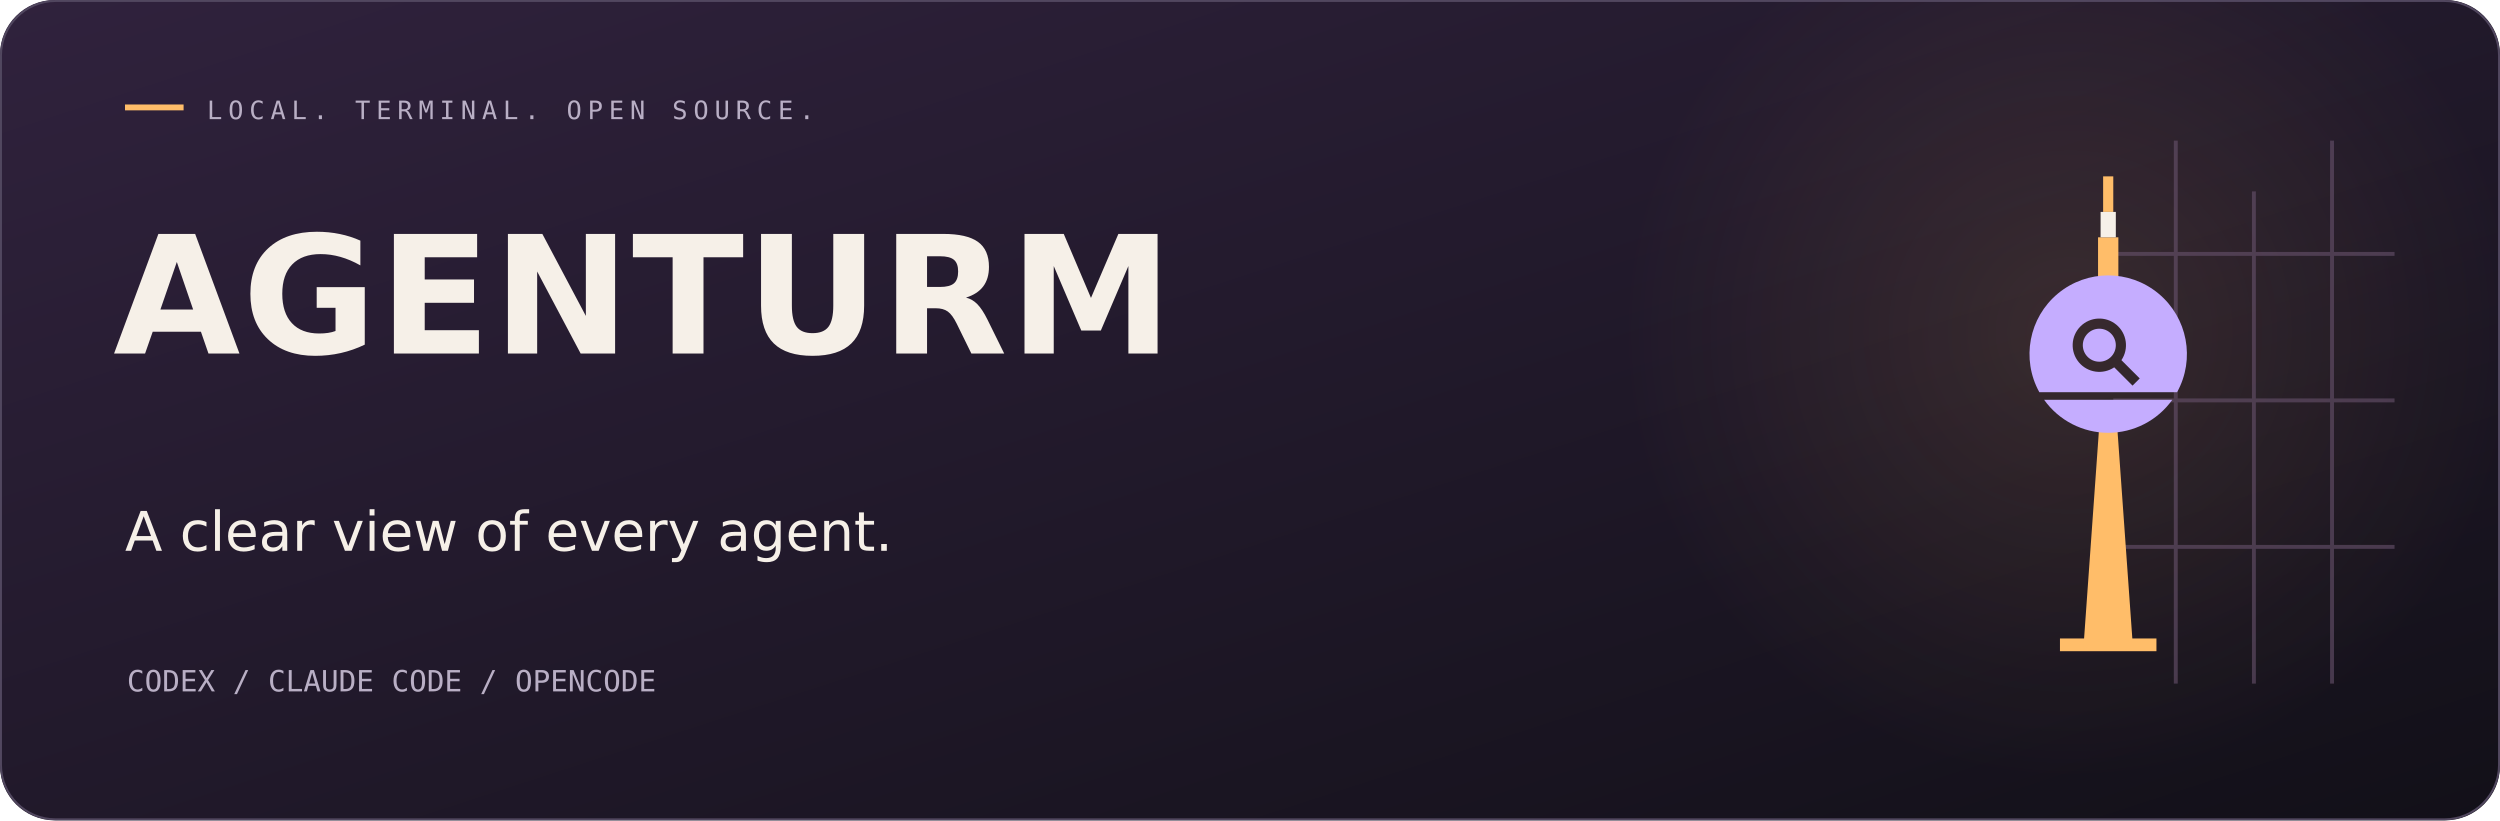
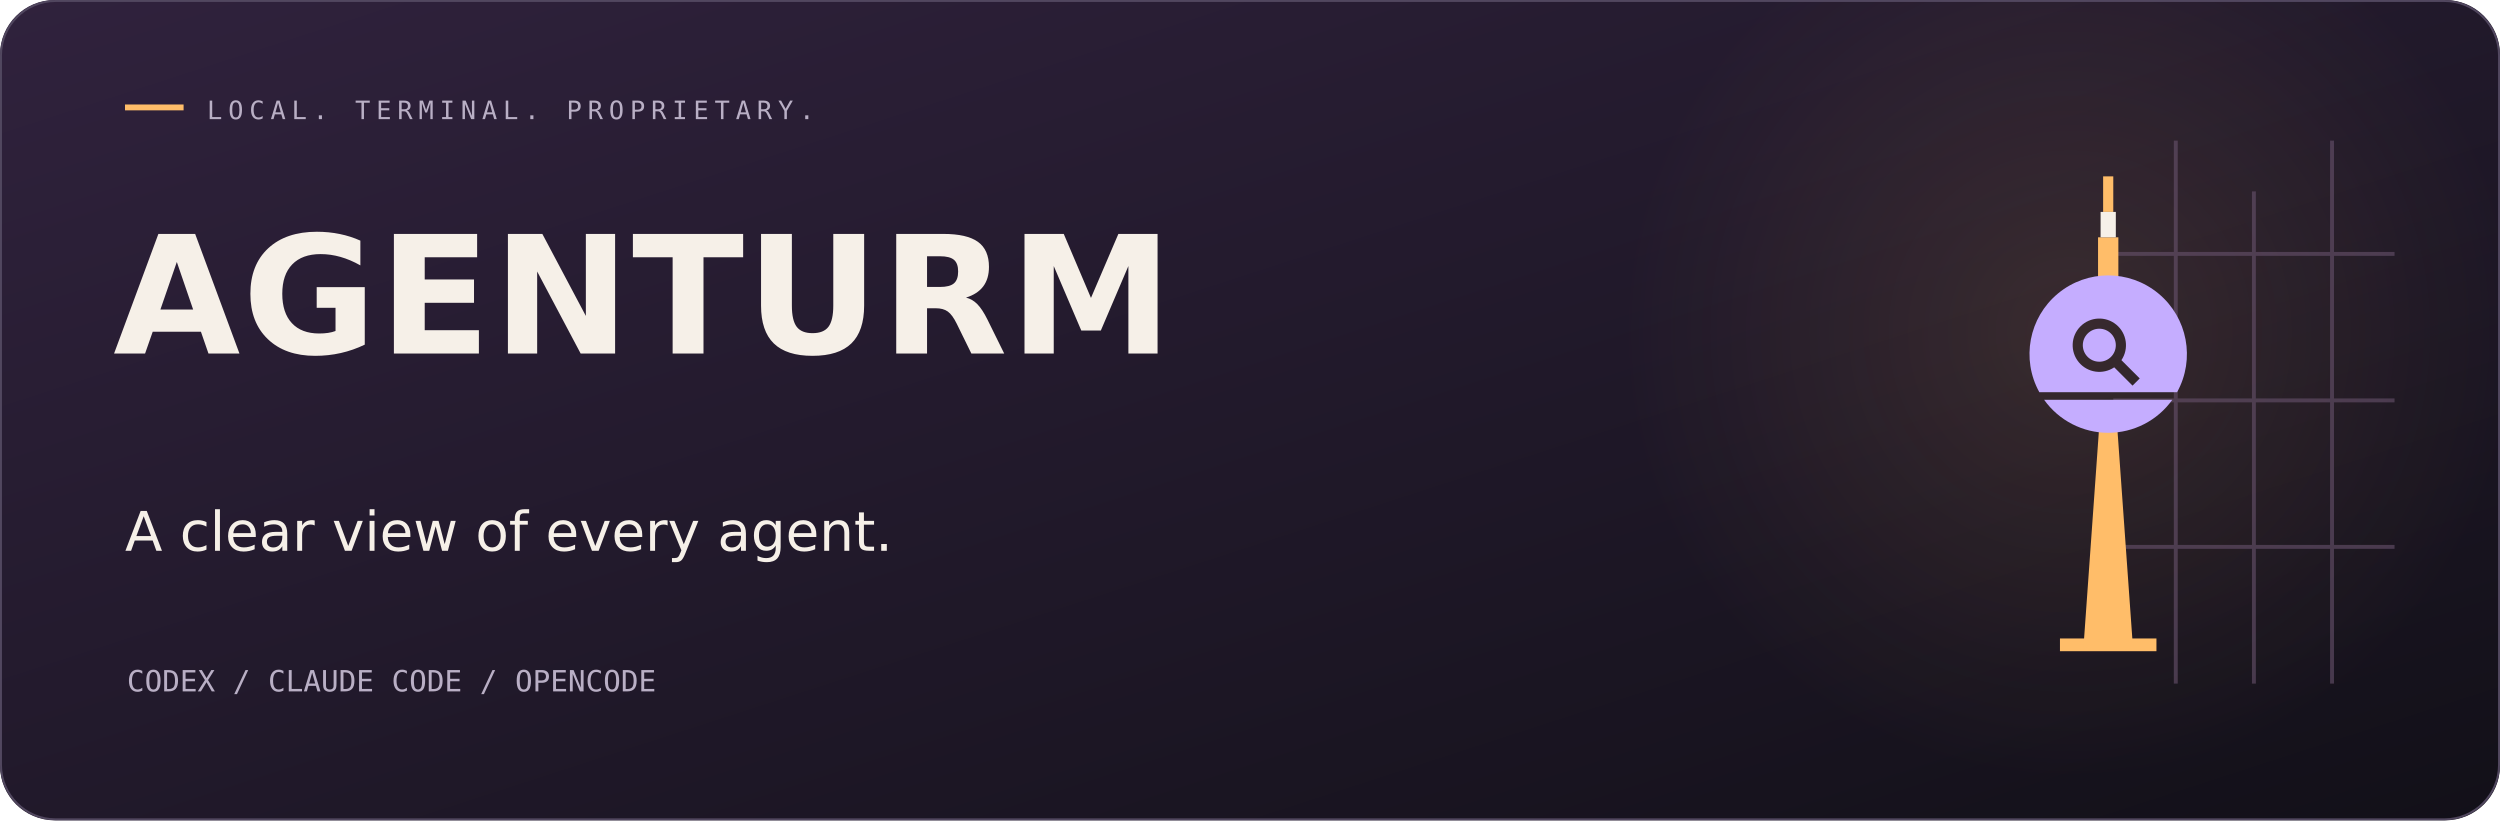
<svg xmlns="http://www.w3.org/2000/svg" width="1280" height="420" viewBox="0 0 1280 420" role="img" aria-labelledby="title desc">
  <defs>
    <linearGradient id="sky" x2="1" y2="1">
      <stop stop-color="#30223d" />
      <stop offset="1" stop-color="#121018" />
    </linearGradient>
    <radialGradient id="dawn">
      <stop stop-color="#ffbd69" stop-opacity=".12" />
      <stop offset="1" stop-color="#ffbd69" stop-opacity="0" />
    </radialGradient>
  </defs>
  <rect width="1280" height="420" rx="28" fill="url(#sky)" />
  <circle cx="1060" cy="170" r="230" fill="url(#dawn)" />
  <path d="M1114 72V350M1154 98V350M1194 72V350M1082 130h144M1082 205h144M1082 280h144" fill="none" stroke="#67516d" stroke-width="2" opacity=".6" />
  <path d="M64 55h30" stroke="#ffbd69" stroke-width="3" />
-   <text x="106" y="61" fill="#b9afc5" font-family="DejaVu Sans Mono,monospace" font-size="13" letter-spacing="3">LOCAL. TERMINAL. OPEN SOURCE.</text>
+   <text x="106" y="61" fill="#b9afc5" font-family="DejaVu Sans Mono,monospace" font-size="13" letter-spacing="3">LOCAL. TERMINAL. PROPRIETARY.</text>
  <text x="58" y="181" fill="#f6f0e8" font-family="DejaVu Sans,Arial,sans-serif" font-weight="bold" font-size="84" letter-spacing="1">AGENTURM</text>
  <text x="64" y="282" fill="#f6f0e8" font-family="DejaVu Sans,Arial,sans-serif" font-size="28">A clear view of every agent.</text>
  <text x="65" y="354" fill="#b9afc5" font-family="DejaVu Sans Mono,monospace" font-size="15">CODEX  /  CLAUDE CODE  /  OPENCODE</text>
  <g transform="translate(913 50) scale(.65)">
    <path d="M252 62h8v28h-8Z M248 110h16v34h-16Z" fill="#ffbd69" />
    <path d="M250 90h12v20h-12Z" fill="#f6f0e8" />
    <path d="M249 258h14l12 168h-38Z M218 426h76v10h-76Z" fill="#ffbd69" />
    <path fill="#c5adff" fill-rule="evenodd" d="     M201.741 232a62 62 0 1 1 108.518 0Z     M205.522 238h100.956a62 62 0 0 1-100.956 0Z     M266.41 206.75l14.42 14.42-5.66 5.66-14.42-14.42a21 21 0 1 1 5.66-5.66Z     M262 195a13 13 0 1 0-26 0 13 13 0 1 0 26 0Z   " />
  </g>
  <rect x=".5" y=".5" width="1279" height="419" rx="28" fill="none" stroke="#51475f" />
</svg>
